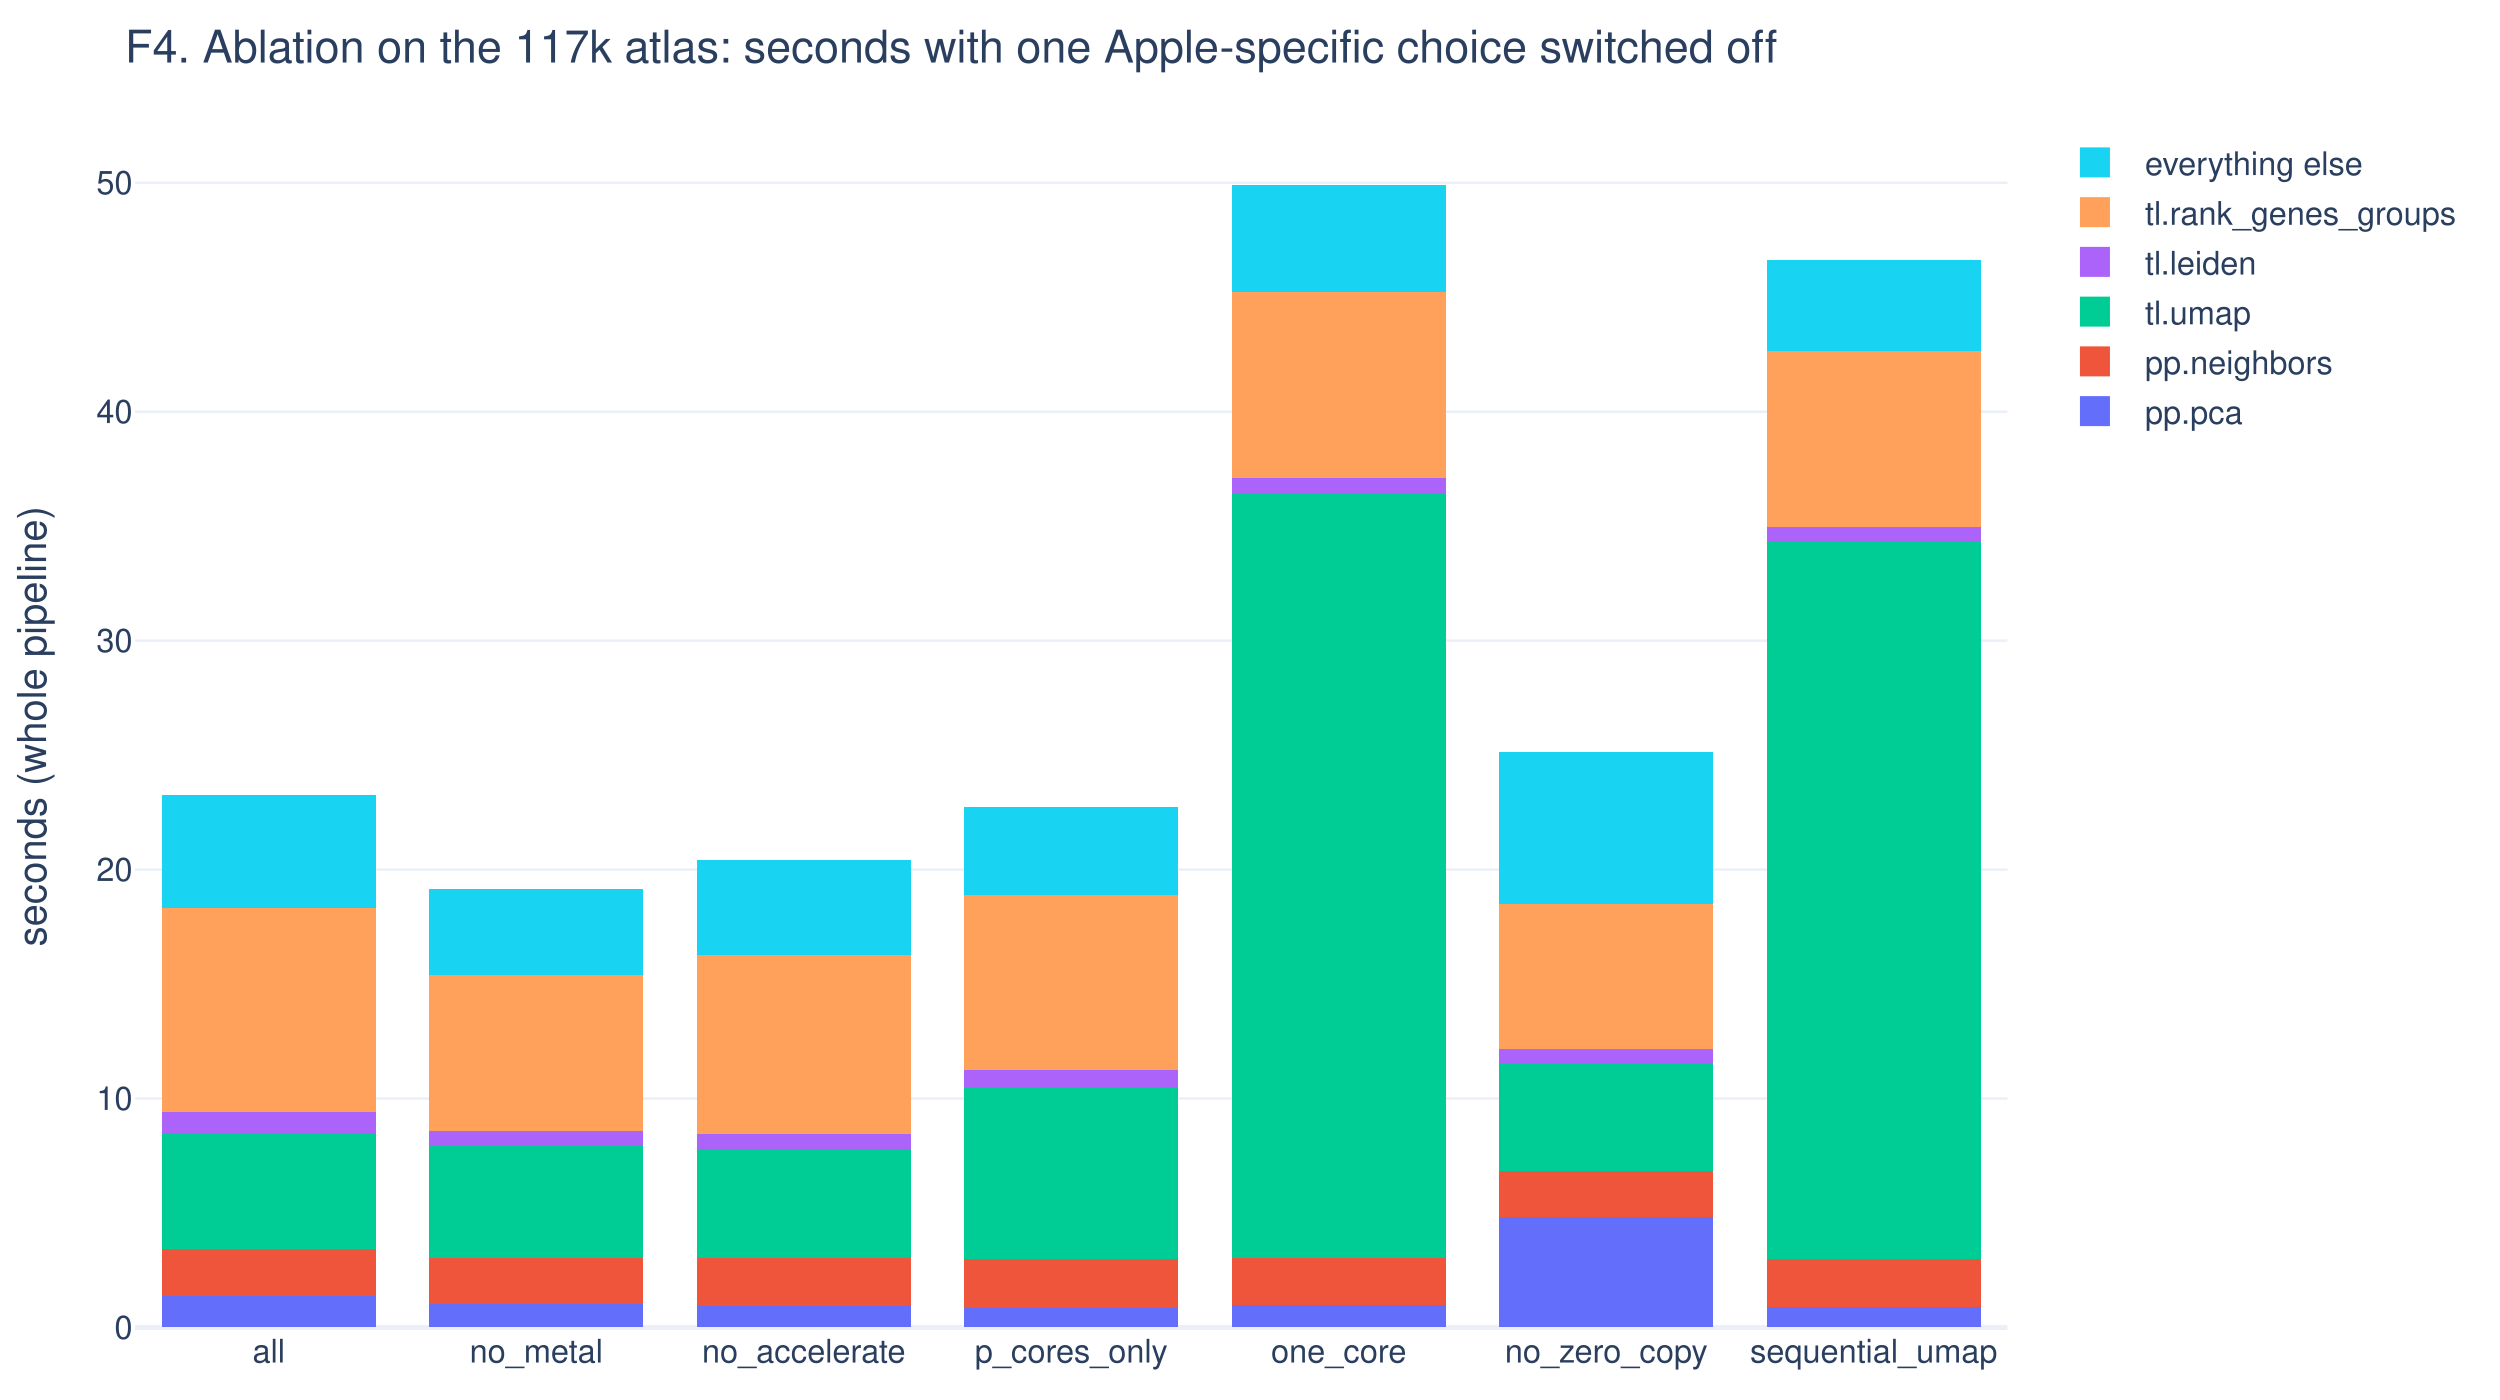
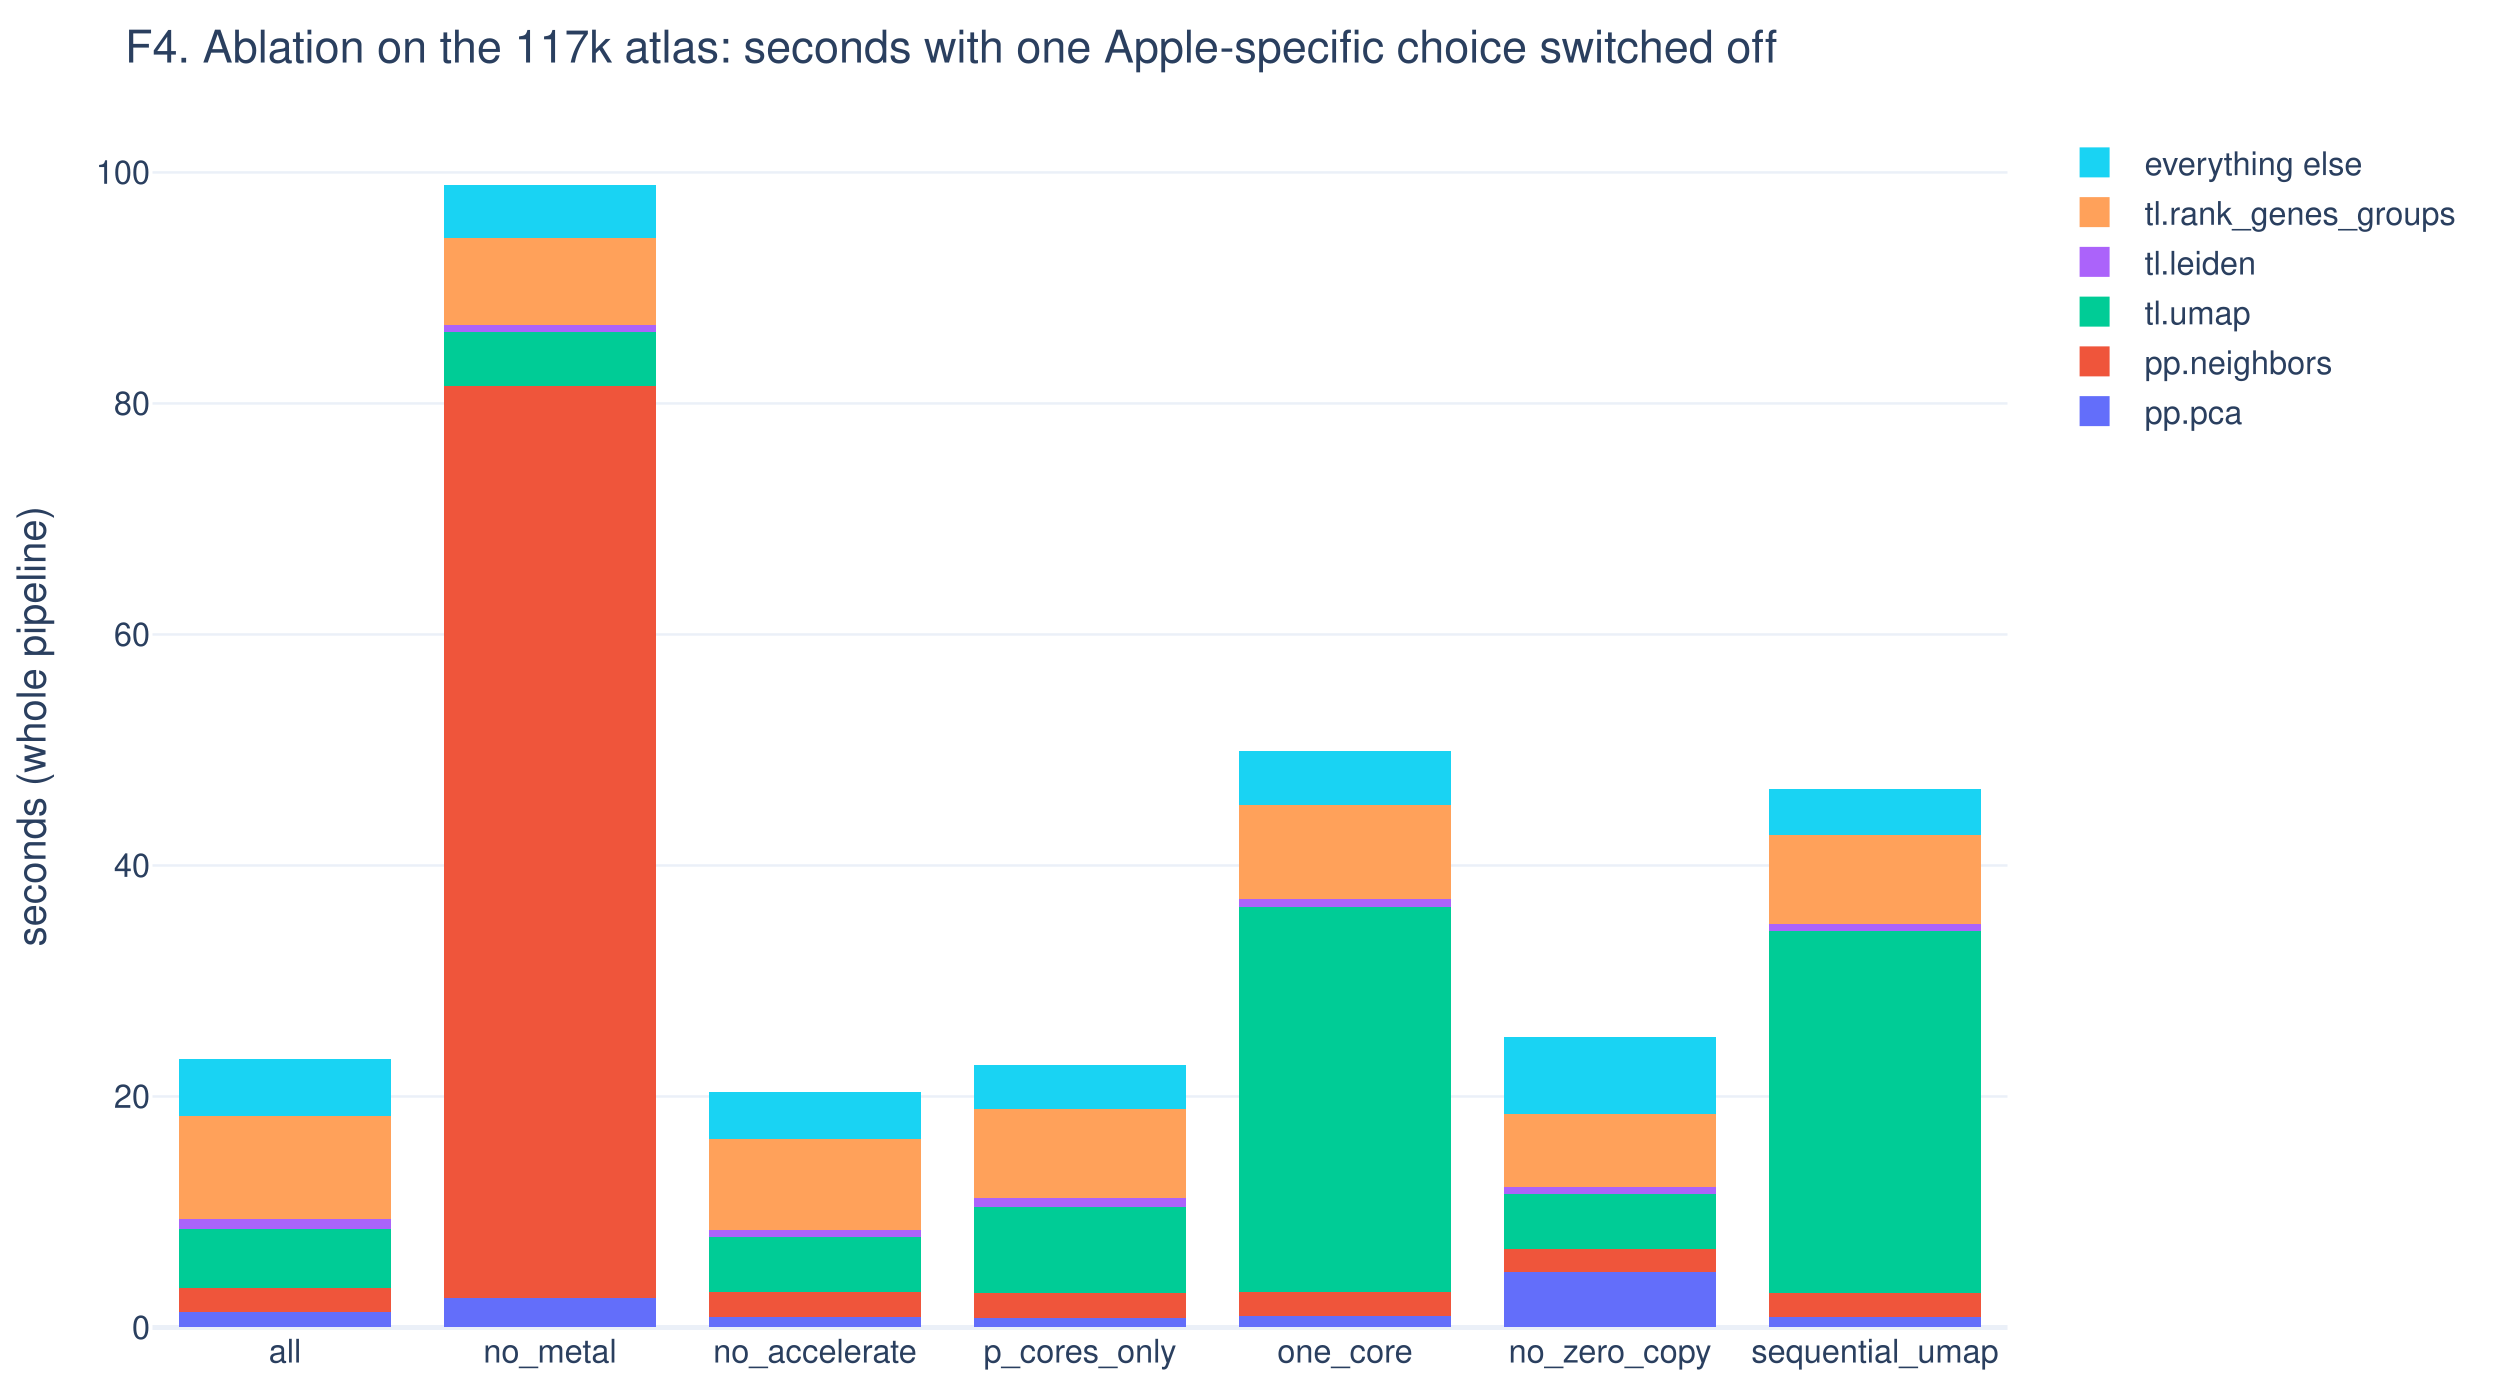
<svg xmlns="http://www.w3.org/2000/svg" class="main-svg" width="1000" height="560" style="" viewBox="0 0 1000 560">
  <rect x="0" y="0" width="1000" height="560" style="fill: rgb(255, 255, 255); fill-opacity: 1;" />
-   <defs id="defs-57a2ea">
+   <defs id="defs-63d2e9">
    <g class="clips">
-       <clipPath id="clip57a2eaxyplot" class="plotclip">
-         <rect width="749" height="481" />
+       <clipPath id="clip63d2e9xyplot" class="plotclip">
+         <rect width="742" height="481" />
      </clipPath>
-       <clipPath class="axesclip" id="clip57a2eax">
-         <rect x="54" y="0" width="749" height="560" />
+       <clipPath class="axesclip" id="clip63d2e9x">
+         <rect x="61" y="0" width="742" height="560" />
      </clipPath>
-       <clipPath class="axesclip" id="clip57a2eay">
+       <clipPath class="axesclip" id="clip63d2e9y">
        <rect x="0" y="50" width="1000" height="481" />
      </clipPath>
-       <clipPath class="axesclip" id="clip57a2eaxy">
-         <rect x="54" y="50" width="749" height="481" />
+       <clipPath class="axesclip" id="clip63d2e9xy">
+         <rect x="61" y="50" width="742" height="481" />
      </clipPath>
    </g>
    <g class="gradients" />
    <g class="patterns" />
  </defs>
  <g class="bglayer" />
  <g class="layer-below">
    <g class="imagelayer" />
    <g class="shapelayer" />
  </g>
  <g class="cartesianlayer">
    <g class="subplot xy">
      <g class="layer-subplot">
        <g class="shapelayer" />
        <g class="imagelayer" />
      </g>
      <g class="minor-gridlayer">
        <g class="x" />
        <g class="y" />
      </g>
      <g class="gridlayer">
        <g class="x" />
        <g class="y">
-           <path class="ygrid crisp" transform="translate(0,439.42)" d="M54,0h749" style="stroke: rgb(235, 240, 248); stroke-opacity: 1; stroke-width: 1px;" />
-           <path class="ygrid crisp" transform="translate(0,347.84)" d="M54,0h749" style="stroke: rgb(235, 240, 248); stroke-opacity: 1; stroke-width: 1px;" />
-           <path class="ygrid crisp" transform="translate(0,256.25)" d="M54,0h749" style="stroke: rgb(235, 240, 248); stroke-opacity: 1; stroke-width: 1px;" />
-           <path class="ygrid crisp" transform="translate(0,164.67)" d="M54,0h749" style="stroke: rgb(235, 240, 248); stroke-opacity: 1; stroke-width: 1px;" />
-           <path class="ygrid crisp" transform="translate(0,73.09)" d="M54,0h749" style="stroke: rgb(235, 240, 248); stroke-opacity: 1; stroke-width: 1px;" />
+           <path class="ygrid crisp" transform="translate(0,438.59)" d="M61,0h742" style="stroke: rgb(235, 240, 248); stroke-opacity: 1; stroke-width: 1px;" />
+           <path class="ygrid crisp" transform="translate(0,346.19)" d="M61,0h742" style="stroke: rgb(235, 240, 248); stroke-opacity: 1; stroke-width: 1px;" />
+           <path class="ygrid crisp" transform="translate(0,253.78)" d="M61,0h742" style="stroke: rgb(235, 240, 248); stroke-opacity: 1; stroke-width: 1px;" />
+           <path class="ygrid crisp" transform="translate(0,161.37)" d="M61,0h742" style="stroke: rgb(235, 240, 248); stroke-opacity: 1; stroke-width: 1px;" />
+           <path class="ygrid crisp" transform="translate(0,68.97)" d="M61,0h742" style="stroke: rgb(235, 240, 248); stroke-opacity: 1; stroke-width: 1px;" />
        </g>
      </g>
      <g class="zerolinelayer">
-         <path class="yzl zl crisp" transform="translate(0,531)" d="M54,0h749" style="stroke: rgb(235, 240, 248); stroke-opacity: 1; stroke-width: 2px;" />
+         <path class="yzl zl crisp" transform="translate(0,531)" d="M61,0h742" style="stroke: rgb(235, 240, 248); stroke-opacity: 1; stroke-width: 2px;" />
      </g>
      <g class="layer-between">
        <g class="shapelayer" />
        <g class="imagelayer" />
      </g>
      <path class="xlines-below" />
      <path class="ylines-below" />
      <g class="overlines-below" />
      <g class="xaxislayer-below" />
      <g class="yaxislayer-below" />
      <g class="overaxes-below" />
      <g class="overplot">
-         <g class="xy" transform="translate(54,50)" clip-path="url(#clip57a2eaxyplot)">
+         <g class="xy" transform="translate(61,50)" clip-path="url(#clip63d2e9xyplot)">
          <g class="barlayer mlayer">
            <g class="trace bars" shape-rendering="crispEdges" style="opacity: 1;">
              <g class="points">
                <g class="point">
-                   <path d="M10.7,481V468.47H96.3V481Z" style="vector-effect: none; opacity: 1; stroke-width: 0px; fill: rgb(99, 110, 250); fill-opacity: 1;" />
-                 </g>
-                 <g class="point">
-                   <path d="M117.7,481V471.79H203.3V481Z" style="vector-effect: none; opacity: 1; stroke-width: 0px; fill: rgb(99, 110, 250); fill-opacity: 1;" />
-                 </g>
-                 <g class="point">
-                   <path d="M224.7,481V472.53H310.3V481Z" style="vector-effect: none; opacity: 1; stroke-width: 0px; fill: rgb(99, 110, 250); fill-opacity: 1;" />
-                 </g>
-                 <g class="point">
-                   <path d="M331.7,481V473.18H417.3V481Z" style="vector-effect: none; opacity: 1; stroke-width: 0px; fill: rgb(99, 110, 250); fill-opacity: 1;" />
-                 </g>
-                 <g class="point">
-                   <path d="M438.7,481V471.98H524.3V481Z" style="vector-effect: none; opacity: 1; stroke-width: 0px; fill: rgb(99, 110, 250); fill-opacity: 1;" />
-                 </g>
-                 <g class="point">
-                   <path d="M545.7,481V436.72H631.3V481Z" style="vector-effect: none; opacity: 1; stroke-width: 0px; fill: rgb(99, 110, 250); fill-opacity: 1;" />
-                 </g>
-                 <g class="point">
-                   <path d="M652.7,481V472.81H738.3V481Z" style="vector-effect: none; opacity: 1; stroke-width: 0px; fill: rgb(99, 110, 250); fill-opacity: 1;" />
-                 </g>
-               </g>
-             </g>
-             <g class="trace bars" shape-rendering="crispEdges" style="opacity: 1;">
-               <g class="points">
-                 <g class="point">
-                   <path d="M10.7,468.47V449.42H96.3V468.47Z" style="vector-effect: none; opacity: 1; stroke-width: 0px; fill: rgb(239, 85, 59); fill-opacity: 1;" />
-                 </g>
-                 <g class="point">
-                   <path d="M117.7,471.79V453.06H203.3V471.79Z" style="vector-effect: none; opacity: 1; stroke-width: 0px; fill: rgb(239, 85, 59); fill-opacity: 1;" />
-                 </g>
-                 <g class="point">
-                   <path d="M224.7,472.53V453.05H310.3V472.53Z" style="vector-effect: none; opacity: 1; stroke-width: 0px; fill: rgb(239, 85, 59); fill-opacity: 1;" />
-                 </g>
-                 <g class="point">
-                   <path d="M331.7,473.18V453.78H417.3V473.18Z" style="vector-effect: none; opacity: 1; stroke-width: 0px; fill: rgb(239, 85, 59); fill-opacity: 1;" />
-                 </g>
-                 <g class="point">
-                   <path d="M438.7,471.98V453.01H524.3V471.98Z" style="vector-effect: none; opacity: 1; stroke-width: 0px; fill: rgb(239, 85, 59); fill-opacity: 1;" />
-                 </g>
-                 <g class="point">
-                   <path d="M545.7,436.72V418.52H631.3V436.72Z" style="vector-effect: none; opacity: 1; stroke-width: 0px; fill: rgb(239, 85, 59); fill-opacity: 1;" />
-                 </g>
-                 <g class="point">
-                   <path d="M652.7,472.81V453.73H738.3V472.81Z" style="vector-effect: none; opacity: 1; stroke-width: 0px; fill: rgb(239, 85, 59); fill-opacity: 1;" />
-                 </g>
-               </g>
-             </g>
-             <g class="trace bars" shape-rendering="crispEdges" style="opacity: 1;">
-               <g class="points">
-                 <g class="point">
-                   <path d="M10.7,449.42V403.26H96.3V449.42Z" style="vector-effect: none; opacity: 1; stroke-width: 0px; fill: rgb(0, 204, 150); fill-opacity: 1;" />
-                 </g>
-                 <g class="point">
-                   <path d="M117.7,453.06V408.46H203.3V453.06Z" style="vector-effect: none; opacity: 1; stroke-width: 0px; fill: rgb(0, 204, 150); fill-opacity: 1;" />
-                 </g>
-                 <g class="point">
-                   <path d="M224.7,453.05V409.45H310.3V453.05Z" style="vector-effect: none; opacity: 1; stroke-width: 0px; fill: rgb(0, 204, 150); fill-opacity: 1;" />
-                 </g>
-                 <g class="point">
-                   <path d="M331.7,453.78V385.16H417.3V453.78Z" style="vector-effect: none; opacity: 1; stroke-width: 0px; fill: rgb(0, 204, 150); fill-opacity: 1;" />
-                 </g>
-                 <g class="point">
-                   <path d="M438.7,453.01V147.33H524.3V453.01Z" style="vector-effect: none; opacity: 1; stroke-width: 0px; fill: rgb(0, 204, 150); fill-opacity: 1;" />
-                 </g>
-                 <g class="point">
-                   <path d="M545.7,418.52V375.22H631.3V418.52Z" style="vector-effect: none; opacity: 1; stroke-width: 0px; fill: rgb(0, 204, 150); fill-opacity: 1;" />
-                 </g>
-                 <g class="point">
-                   <path d="M652.7,453.73V166.83H738.3V453.73Z" style="vector-effect: none; opacity: 1; stroke-width: 0px; fill: rgb(0, 204, 150); fill-opacity: 1;" />
-                 </g>
-               </g>
-             </g>
-             <g class="trace bars" shape-rendering="crispEdges" style="opacity: 1;">
-               <g class="points">
-                 <g class="point">
-                   <path d="M10.7,403.26V394.67H96.3V403.26Z" style="vector-effect: none; opacity: 1; stroke-width: 0px; fill: rgb(171, 99, 250); fill-opacity: 1;" />
-                 </g>
-                 <g class="point">
-                   <path d="M117.7,408.46V402.4H203.3V408.46Z" style="vector-effect: none; opacity: 1; stroke-width: 0px; fill: rgb(171, 99, 250); fill-opacity: 1;" />
-                 </g>
-                 <g class="point">
-                   <path d="M224.7,409.45V403.68H310.3V409.45Z" style="vector-effect: none; opacity: 1; stroke-width: 0px; fill: rgb(171, 99, 250); fill-opacity: 1;" />
-                 </g>
-                 <g class="point">
-                   <path d="M331.7,385.16V378.14H417.3V385.16Z" style="vector-effect: none; opacity: 1; stroke-width: 0px; fill: rgb(171, 99, 250); fill-opacity: 1;" />
-                 </g>
-                 <g class="point">
-                   <path d="M438.7,147.33V141.02H524.3V147.33Z" style="vector-effect: none; opacity: 1; stroke-width: 0px; fill: rgb(171, 99, 250); fill-opacity: 1;" />
-                 </g>
-                 <g class="point">
-                   <path d="M545.7,375.22V369.43H631.3V375.22Z" style="vector-effect: none; opacity: 1; stroke-width: 0px; fill: rgb(171, 99, 250); fill-opacity: 1;" />
-                 </g>
-                 <g class="point">
-                   <path d="M652.7,166.83V160.85H738.3V166.83Z" style="vector-effect: none; opacity: 1; stroke-width: 0px; fill: rgb(171, 99, 250); fill-opacity: 1;" />
-                 </g>
-               </g>
-             </g>
-             <g class="trace bars" shape-rendering="crispEdges" style="opacity: 1;">
-               <g class="points">
-                 <g class="point">
-                   <path d="M10.7,394.67V313.35H96.3V394.67Z" style="vector-effect: none; opacity: 1; stroke-width: 0px; fill: rgb(255, 161, 90); fill-opacity: 1;" />
-                 </g>
-                 <g class="point">
-                   <path d="M117.7,402.4V339.89H203.3V402.4Z" style="vector-effect: none; opacity: 1; stroke-width: 0px; fill: rgb(255, 161, 90); fill-opacity: 1;" />
-                 </g>
-                 <g class="point">
-                   <path d="M224.7,403.68V331.84H310.3V403.68Z" style="vector-effect: none; opacity: 1; stroke-width: 0px; fill: rgb(255, 161, 90); fill-opacity: 1;" />
-                 </g>
-                 <g class="point">
-                   <path d="M331.7,378.14V307.95H417.3V378.14Z" style="vector-effect: none; opacity: 1; stroke-width: 0px; fill: rgb(255, 161, 90); fill-opacity: 1;" />
-                 </g>
-                 <g class="point">
-                   <path d="M438.7,141.02V66.81H524.3V141.02Z" style="vector-effect: none; opacity: 1; stroke-width: 0px; fill: rgb(255, 161, 90); fill-opacity: 1;" />
-                 </g>
-                 <g class="point">
-                   <path d="M545.7,369.43V311.56H631.3V369.43Z" style="vector-effect: none; opacity: 1; stroke-width: 0px; fill: rgb(255, 161, 90); fill-opacity: 1;" />
-                 </g>
-                 <g class="point">
-                   <path d="M652.7,160.85V90.24H738.3V160.85Z" style="vector-effect: none; opacity: 1; stroke-width: 0px; fill: rgb(255, 161, 90); fill-opacity: 1;" />
-                 </g>
-               </g>
-             </g>
-             <g class="trace bars" shape-rendering="crispEdges" style="opacity: 1;">
-               <g class="points">
-                 <g class="point">
-                   <path d="M10.7,313.35V267.89H96.3V313.35Z" style="vector-effect: none; opacity: 1; stroke-width: 0px; fill: rgb(25, 211, 243); fill-opacity: 1;" />
-                 </g>
-                 <g class="point">
-                   <path d="M117.7,339.89V305.65H203.3V339.89Z" style="vector-effect: none; opacity: 1; stroke-width: 0px; fill: rgb(25, 211, 243); fill-opacity: 1;" />
-                 </g>
-                 <g class="point">
-                   <path d="M224.7,331.84V294.03H310.3V331.84Z" style="vector-effect: none; opacity: 1; stroke-width: 0px; fill: rgb(25, 211, 243); fill-opacity: 1;" />
-                 </g>
-                 <g class="point">
-                   <path d="M331.7,307.95V272.61H417.3V307.95Z" style="vector-effect: none; opacity: 1; stroke-width: 0px; fill: rgb(25, 211, 243); fill-opacity: 1;" />
-                 </g>
-                 <g class="point">
-                   <path d="M438.7,66.81V24.05H524.3V66.81Z" style="vector-effect: none; opacity: 1; stroke-width: 0px; fill: rgb(25, 211, 243); fill-opacity: 1;" />
-                 </g>
-                 <g class="point">
-                   <path d="M545.7,311.56V250.83H631.3V311.56Z" style="vector-effect: none; opacity: 1; stroke-width: 0px; fill: rgb(25, 211, 243); fill-opacity: 1;" />
-                 </g>
-                 <g class="point">
-                   <path d="M652.7,90.24V53.86H738.3V90.24Z" style="vector-effect: none; opacity: 1; stroke-width: 0px; fill: rgb(25, 211, 243); fill-opacity: 1;" />
+                   <path d="M10.6,481V474.68H95.4V481Z" style="vector-effect: none; opacity: 1; stroke-width: 0px; fill: rgb(99, 110, 250); fill-opacity: 1;" />
+                 </g>
+                 <g class="point">
+                   <path d="M116.6,481V469.28H201.4V481Z" style="vector-effect: none; opacity: 1; stroke-width: 0px; fill: rgb(99, 110, 250); fill-opacity: 1;" />
+                 </g>
+                 <g class="point">
+                   <path d="M222.6,481V476.73H307.4V481Z" style="vector-effect: none; opacity: 1; stroke-width: 0px; fill: rgb(99, 110, 250); fill-opacity: 1;" />
+                 </g>
+                 <g class="point">
+                   <path d="M328.6,481V477.05H413.4V481Z" style="vector-effect: none; opacity: 1; stroke-width: 0px; fill: rgb(99, 110, 250); fill-opacity: 1;" />
+                 </g>
+                 <g class="point">
+                   <path d="M434.6,481V476.45H519.4V481Z" style="vector-effect: none; opacity: 1; stroke-width: 0px; fill: rgb(99, 110, 250); fill-opacity: 1;" />
+                 </g>
+                 <g class="point">
+                   <path d="M540.6,481V458.66H625.4V481Z" style="vector-effect: none; opacity: 1; stroke-width: 0px; fill: rgb(99, 110, 250); fill-opacity: 1;" />
+                 </g>
+                 <g class="point">
+                   <path d="M646.6,481V476.87H731.4V481Z" style="vector-effect: none; opacity: 1; stroke-width: 0px; fill: rgb(99, 110, 250); fill-opacity: 1;" />
+                 </g>
+               </g>
+             </g>
+             <g class="trace bars" shape-rendering="crispEdges" style="opacity: 1;">
+               <g class="points">
+                 <g class="point">
+                   <path d="M10.6,474.68V465.07H95.4V474.68Z" style="vector-effect: none; opacity: 1; stroke-width: 0px; fill: rgb(239, 85, 59); fill-opacity: 1;" />
+                 </g>
+                 <g class="point">
+                   <path d="M116.6,469.28V104.36H201.4V469.28Z" style="vector-effect: none; opacity: 1; stroke-width: 0px; fill: rgb(239, 85, 59); fill-opacity: 1;" />
+                 </g>
+                 <g class="point">
+                   <path d="M222.6,476.73V466.9H307.4V476.73Z" style="vector-effect: none; opacity: 1; stroke-width: 0px; fill: rgb(239, 85, 59); fill-opacity: 1;" />
+                 </g>
+                 <g class="point">
+                   <path d="M328.6,477.05V467.27H413.4V477.05Z" style="vector-effect: none; opacity: 1; stroke-width: 0px; fill: rgb(239, 85, 59); fill-opacity: 1;" />
+                 </g>
+                 <g class="point">
+                   <path d="M434.6,476.45V466.88H519.4V476.45Z" style="vector-effect: none; opacity: 1; stroke-width: 0px; fill: rgb(239, 85, 59); fill-opacity: 1;" />
+                 </g>
+                 <g class="point">
+                   <path d="M540.6,458.66V449.48H625.4V458.66Z" style="vector-effect: none; opacity: 1; stroke-width: 0px; fill: rgb(239, 85, 59); fill-opacity: 1;" />
+                 </g>
+                 <g class="point">
+                   <path d="M646.6,476.87V467.24H731.4V476.87Z" style="vector-effect: none; opacity: 1; stroke-width: 0px; fill: rgb(239, 85, 59); fill-opacity: 1;" />
+                 </g>
+               </g>
+             </g>
+             <g class="trace bars" shape-rendering="crispEdges" style="opacity: 1;">
+               <g class="points">
+                 <g class="point">
+                   <path d="M10.6,465.07V441.78H95.4V465.07Z" style="vector-effect: none; opacity: 1; stroke-width: 0px; fill: rgb(0, 204, 150); fill-opacity: 1;" />
+                 </g>
+                 <g class="point">
+                   <path d="M116.6,104.36V82.84H201.4V104.36Z" style="vector-effect: none; opacity: 1; stroke-width: 0px; fill: rgb(0, 204, 150); fill-opacity: 1;" />
+                 </g>
+                 <g class="point">
+                   <path d="M222.6,466.9V444.9H307.4V466.9Z" style="vector-effect: none; opacity: 1; stroke-width: 0px; fill: rgb(0, 204, 150); fill-opacity: 1;" />
+                 </g>
+                 <g class="point">
+                   <path d="M328.6,467.27V432.65H413.4V467.27Z" style="vector-effect: none; opacity: 1; stroke-width: 0px; fill: rgb(0, 204, 150); fill-opacity: 1;" />
+                 </g>
+                 <g class="point">
+                   <path d="M434.6,466.88V312.66H519.4V466.88Z" style="vector-effect: none; opacity: 1; stroke-width: 0px; fill: rgb(0, 204, 150); fill-opacity: 1;" />
+                 </g>
+                 <g class="point">
+                   <path d="M540.6,449.48V427.64H625.4V449.48Z" style="vector-effect: none; opacity: 1; stroke-width: 0px; fill: rgb(0, 204, 150); fill-opacity: 1;" />
+                 </g>
+                 <g class="point">
+                   <path d="M646.6,467.24V322.5H731.4V467.24Z" style="vector-effect: none; opacity: 1; stroke-width: 0px; fill: rgb(0, 204, 150); fill-opacity: 1;" />
+                 </g>
+               </g>
+             </g>
+             <g class="trace bars" shape-rendering="crispEdges" style="opacity: 1;">
+               <g class="points">
+                 <g class="point">
+                   <path d="M10.6,441.78V437.45H95.4V441.78Z" style="vector-effect: none; opacity: 1; stroke-width: 0px; fill: rgb(171, 99, 250); fill-opacity: 1;" />
+                 </g>
+                 <g class="point">
+                   <path d="M116.6,82.84V79.9H201.4V82.84Z" style="vector-effect: none; opacity: 1; stroke-width: 0px; fill: rgb(171, 99, 250); fill-opacity: 1;" />
+                 </g>
+                 <g class="point">
+                   <path d="M222.6,444.9V441.99H307.4V444.9Z" style="vector-effect: none; opacity: 1; stroke-width: 0px; fill: rgb(171, 99, 250); fill-opacity: 1;" />
+                 </g>
+                 <g class="point">
+                   <path d="M328.6,432.65V429.11H413.4V432.65Z" style="vector-effect: none; opacity: 1; stroke-width: 0px; fill: rgb(171, 99, 250); fill-opacity: 1;" />
+                 </g>
+                 <g class="point">
+                   <path d="M434.6,312.66V309.48H519.4V312.66Z" style="vector-effect: none; opacity: 1; stroke-width: 0px; fill: rgb(171, 99, 250); fill-opacity: 1;" />
+                 </g>
+                 <g class="point">
+                   <path d="M540.6,427.64V424.71H625.4V427.64Z" style="vector-effect: none; opacity: 1; stroke-width: 0px; fill: rgb(171, 99, 250); fill-opacity: 1;" />
+                 </g>
+                 <g class="point">
+                   <path d="M646.6,322.5V319.48H731.4V322.5Z" style="vector-effect: none; opacity: 1; stroke-width: 0px; fill: rgb(171, 99, 250); fill-opacity: 1;" />
+                 </g>
+               </g>
+             </g>
+             <g class="trace bars" shape-rendering="crispEdges" style="opacity: 1;">
+               <g class="points">
+                 <g class="point">
+                   <path d="M10.6,437.45V396.42H95.4V437.45Z" style="vector-effect: none; opacity: 1; stroke-width: 0px; fill: rgb(255, 161, 90); fill-opacity: 1;" />
+                 </g>
+                 <g class="point">
+                   <path d="M116.6,79.9V45.16H201.4V79.9Z" style="vector-effect: none; opacity: 1; stroke-width: 0px; fill: rgb(255, 161, 90); fill-opacity: 1;" />
+                 </g>
+                 <g class="point">
+                   <path d="M222.6,441.99V405.75H307.4V441.99Z" style="vector-effect: none; opacity: 1; stroke-width: 0px; fill: rgb(255, 161, 90); fill-opacity: 1;" />
+                 </g>
+                 <g class="point">
+                   <path d="M328.6,429.11V393.7H413.4V429.11Z" style="vector-effect: none; opacity: 1; stroke-width: 0px; fill: rgb(255, 161, 90); fill-opacity: 1;" />
+                 </g>
+                 <g class="point">
+                   <path d="M434.6,309.48V272.04H519.4V309.48Z" style="vector-effect: none; opacity: 1; stroke-width: 0px; fill: rgb(255, 161, 90); fill-opacity: 1;" />
+                 </g>
+                 <g class="point">
+                   <path d="M540.6,424.71V395.52H625.4V424.71Z" style="vector-effect: none; opacity: 1; stroke-width: 0px; fill: rgb(255, 161, 90); fill-opacity: 1;" />
+                 </g>
+                 <g class="point">
+                   <path d="M646.6,319.48V283.86H731.4V319.48Z" style="vector-effect: none; opacity: 1; stroke-width: 0px; fill: rgb(255, 161, 90); fill-opacity: 1;" />
+                 </g>
+               </g>
+             </g>
+             <g class="trace bars" shape-rendering="crispEdges" style="opacity: 1;">
+               <g class="points">
+                 <g class="point">
+                   <path d="M10.6,396.42V373.48H95.4V396.42Z" style="vector-effect: none; opacity: 1; stroke-width: 0px; fill: rgb(25, 211, 243); fill-opacity: 1;" />
+                 </g>
+                 <g class="point">
+                   <path d="M116.6,45.16V24.05H201.4V45.16Z" style="vector-effect: none; opacity: 1; stroke-width: 0px; fill: rgb(25, 211, 243); fill-opacity: 1;" />
+                 </g>
+                 <g class="point">
+                   <path d="M222.6,405.75V386.67H307.4V405.75Z" style="vector-effect: none; opacity: 1; stroke-width: 0px; fill: rgb(25, 211, 243); fill-opacity: 1;" />
+                 </g>
+                 <g class="point">
+                   <path d="M328.6,393.7V375.87H413.4V393.7Z" style="vector-effect: none; opacity: 1; stroke-width: 0px; fill: rgb(25, 211, 243); fill-opacity: 1;" />
+                 </g>
+                 <g class="point">
+                   <path d="M434.6,272.04V250.47H519.4V272.04Z" style="vector-effect: none; opacity: 1; stroke-width: 0px; fill: rgb(25, 211, 243); fill-opacity: 1;" />
+                 </g>
+                 <g class="point">
+                   <path d="M540.6,395.52V364.88H625.4V395.52Z" style="vector-effect: none; opacity: 1; stroke-width: 0px; fill: rgb(25, 211, 243); fill-opacity: 1;" />
+                 </g>
+                 <g class="point">
+                   <path d="M646.6,283.86V265.51H731.4V283.86Z" style="vector-effect: none; opacity: 1; stroke-width: 0px; fill: rgb(25, 211, 243); fill-opacity: 1;" />
                </g>
              </g>
            </g>
          </g>
        </g>
      </g>
      <g class="zerolinelayer-above" />
      <path class="xlines-above crisp" d="M0,0" style="fill: none;" />
      <path class="ylines-above crisp" d="M0,0" style="fill: none;" />
      <g class="overlines-above" />
      <g class="xaxislayer-above">
        <g class="xtick">
-           <text text-anchor="middle" x="0" y="545" transform="translate(107.5,0)" style="font-family: 'Helvetica Neue', Helvetica, Arial, sans-serif; font-size: 13px; fill: rgb(42, 63, 95); fill-opacity: 1; white-space: pre;">all</text>
-         </g>
-         <g class="xtick">
-           <text text-anchor="middle" x="0" y="545" transform="translate(214.5,0)" style="font-family: 'Helvetica Neue', Helvetica, Arial, sans-serif; font-size: 13px; fill: rgb(42, 63, 95); fill-opacity: 1; white-space: pre;">no_metal</text>
-         </g>
-         <g class="xtick">
-           <text text-anchor="middle" x="0" y="545" transform="translate(321.5,0)" style="font-family: 'Helvetica Neue', Helvetica, Arial, sans-serif; font-size: 13px; fill: rgb(42, 63, 95); fill-opacity: 1; white-space: pre;">no_accelerate</text>
-         </g>
-         <g class="xtick">
-           <text text-anchor="middle" x="0" y="545" transform="translate(428.5,0)" style="font-family: 'Helvetica Neue', Helvetica, Arial, sans-serif; font-size: 13px; fill: rgb(42, 63, 95); fill-opacity: 1; white-space: pre;">p_cores_only</text>
-         </g>
-         <g class="xtick">
-           <text text-anchor="middle" x="0" y="545" transform="translate(535.5,0)" style="font-family: 'Helvetica Neue', Helvetica, Arial, sans-serif; font-size: 13px; fill: rgb(42, 63, 95); fill-opacity: 1; white-space: pre;">one_core</text>
-         </g>
-         <g class="xtick">
-           <text text-anchor="middle" x="0" y="545" transform="translate(642.5,0)" style="font-family: 'Helvetica Neue', Helvetica, Arial, sans-serif; font-size: 13px; fill: rgb(42, 63, 95); fill-opacity: 1; white-space: pre;">no_zero_copy</text>
-         </g>
-         <g class="xtick">
-           <text text-anchor="middle" x="0" y="545" transform="translate(749.5,0)" style="font-family: 'Helvetica Neue', Helvetica, Arial, sans-serif; font-size: 13px; fill: rgb(42, 63, 95); fill-opacity: 1; white-space: pre;">sequential_umap</text>
+           <text text-anchor="middle" x="0" y="545" transform="translate(114,0)" style="font-family: 'Helvetica Neue', Helvetica, Arial, sans-serif; font-size: 13px; fill: rgb(42, 63, 95); fill-opacity: 1; white-space: pre;">all</text>
+         </g>
+         <g class="xtick">
+           <text text-anchor="middle" x="0" y="545" transform="translate(220,0)" style="font-family: 'Helvetica Neue', Helvetica, Arial, sans-serif; font-size: 13px; fill: rgb(42, 63, 95); fill-opacity: 1; white-space: pre;">no_metal</text>
+         </g>
+         <g class="xtick">
+           <text text-anchor="middle" x="0" y="545" transform="translate(326,0)" style="font-family: 'Helvetica Neue', Helvetica, Arial, sans-serif; font-size: 13px; fill: rgb(42, 63, 95); fill-opacity: 1; white-space: pre;">no_accelerate</text>
+         </g>
+         <g class="xtick">
+           <text text-anchor="middle" x="0" y="545" transform="translate(432,0)" style="font-family: 'Helvetica Neue', Helvetica, Arial, sans-serif; font-size: 13px; fill: rgb(42, 63, 95); fill-opacity: 1; white-space: pre;">p_cores_only</text>
+         </g>
+         <g class="xtick">
+           <text text-anchor="middle" x="0" y="545" transform="translate(538,0)" style="font-family: 'Helvetica Neue', Helvetica, Arial, sans-serif; font-size: 13px; fill: rgb(42, 63, 95); fill-opacity: 1; white-space: pre;">one_core</text>
+         </g>
+         <g class="xtick">
+           <text text-anchor="middle" x="0" y="545" transform="translate(644,0)" style="font-family: 'Helvetica Neue', Helvetica, Arial, sans-serif; font-size: 13px; fill: rgb(42, 63, 95); fill-opacity: 1; white-space: pre;">no_zero_copy</text>
+         </g>
+         <g class="xtick">
+           <text text-anchor="middle" x="0" y="545" transform="translate(750,0)" style="font-family: 'Helvetica Neue', Helvetica, Arial, sans-serif; font-size: 13px; fill: rgb(42, 63, 95); fill-opacity: 1; white-space: pre;">sequential_umap</text>
        </g>
      </g>
      <g class="yaxislayer-above">
        <g class="ytick">
-           <text text-anchor="end" x="53" y="4.55" transform="translate(0,531)" style="font-family: 'Helvetica Neue', Helvetica, Arial, sans-serif; font-size: 13px; fill: rgb(42, 63, 95); fill-opacity: 1; white-space: pre;">0</text>
-         </g>
-         <g class="ytick">
-           <text text-anchor="end" x="53" y="4.55" style="font-family: 'Helvetica Neue', Helvetica, Arial, sans-serif; font-size: 13px; fill: rgb(42, 63, 95); fill-opacity: 1; white-space: pre;" transform="translate(0,439.42)">10</text>
-         </g>
-         <g class="ytick">
-           <text text-anchor="end" x="53" y="4.55" style="font-family: 'Helvetica Neue', Helvetica, Arial, sans-serif; font-size: 13px; fill: rgb(42, 63, 95); fill-opacity: 1; white-space: pre;" transform="translate(0,347.84)">20</text>
-         </g>
-         <g class="ytick">
-           <text text-anchor="end" x="53" y="4.55" style="font-family: 'Helvetica Neue', Helvetica, Arial, sans-serif; font-size: 13px; fill: rgb(42, 63, 95); fill-opacity: 1; white-space: pre;" transform="translate(0,256.25)">30</text>
-         </g>
-         <g class="ytick">
-           <text text-anchor="end" x="53" y="4.55" style="font-family: 'Helvetica Neue', Helvetica, Arial, sans-serif; font-size: 13px; fill: rgb(42, 63, 95); fill-opacity: 1; white-space: pre;" transform="translate(0,164.67)">40</text>
-         </g>
-         <g class="ytick">
-           <text text-anchor="end" x="53" y="4.55" style="font-family: 'Helvetica Neue', Helvetica, Arial, sans-serif; font-size: 13px; fill: rgb(42, 63, 95); fill-opacity: 1; white-space: pre;" transform="translate(0,73.09)">50</text>
+           <text text-anchor="end" x="60" y="4.55" transform="translate(0,531)" style="font-family: 'Helvetica Neue', Helvetica, Arial, sans-serif; font-size: 13px; fill: rgb(42, 63, 95); fill-opacity: 1; white-space: pre;">0</text>
+         </g>
+         <g class="ytick">
+           <text text-anchor="end" x="60" y="4.55" style="font-family: 'Helvetica Neue', Helvetica, Arial, sans-serif; font-size: 13px; fill: rgb(42, 63, 95); fill-opacity: 1; white-space: pre;" transform="translate(0,438.59)">20</text>
+         </g>
+         <g class="ytick">
+           <text text-anchor="end" x="60" y="4.55" style="font-family: 'Helvetica Neue', Helvetica, Arial, sans-serif; font-size: 13px; fill: rgb(42, 63, 95); fill-opacity: 1; white-space: pre;" transform="translate(0,346.19)">40</text>
+         </g>
+         <g class="ytick">
+           <text text-anchor="end" x="60" y="4.55" style="font-family: 'Helvetica Neue', Helvetica, Arial, sans-serif; font-size: 13px; fill: rgb(42, 63, 95); fill-opacity: 1; white-space: pre;" transform="translate(0,253.78)">60</text>
+         </g>
+         <g class="ytick">
+           <text text-anchor="end" x="60" y="4.55" style="font-family: 'Helvetica Neue', Helvetica, Arial, sans-serif; font-size: 13px; fill: rgb(42, 63, 95); fill-opacity: 1; white-space: pre;" transform="translate(0,161.37)">80</text>
+         </g>
+         <g class="ytick">
+           <text text-anchor="end" x="60" y="4.55" style="font-family: 'Helvetica Neue', Helvetica, Arial, sans-serif; font-size: 13px; fill: rgb(42, 63, 95); fill-opacity: 1; white-space: pre;" transform="translate(0,68.97)">100</text>
        </g>
      </g>
      <g class="overaxes-above" />
    </g>
  </g>
  <g class="polarlayer" />
  <g class="smithlayer" />
  <g class="ternarylayer" />
  <g class="geolayer" />
  <g class="funnelarealayer" />
  <g class="pielayer" />
  <g class="iciclelayer" />
  <g class="treemaplayer" />
  <g class="sunburstlayer" />
  <g class="glimages" />
-   <defs id="topdefs-57a2ea">
+   <defs id="topdefs-63d2e9">
    <g class="clips" />
-     <clipPath id="legend57a2ea">
+     <clipPath id="legend63d2e9">
      <rect width="170" height="130" x="0" y="0" />
    </clipPath>
  </defs>
  <g class="layer-above">
    <g class="imagelayer" />
    <g class="shapelayer" />
  </g>
  <g class="infolayer">
-     <g class="legend" pointer-events="all" transform="translate(817.98,50)">
+     <g class="legend" pointer-events="all" transform="translate(817.84,50)">
      <rect class="bg" shape-rendering="crispEdges" style="stroke: rgb(68, 68, 68); stroke-opacity: 1; fill: rgb(255, 255, 255); fill-opacity: 1; stroke-width: 0px;" width="170" height="130" x="0" y="0" />
-       <g class="scrollbox" transform="" clip-path="url(#legend57a2ea)">
+       <g class="scrollbox" transform="" clip-path="url(#legend63d2e9)">
        <g class="groups">
          <g class="traces" transform="translate(0,14.95)" style="opacity: 1;">
            <text class="legendtext" text-anchor="start" x="40" y="5.07" style="font-family: 'Helvetica Neue', Helvetica, Arial, sans-serif; font-size: 13px; fill: rgb(42, 63, 95); fill-opacity: 1; white-space: pre;">everything else</text>
            <g class="layers" style="opacity: 1;">
              <g class="legendfill" />
              <g class="legendlines" />
              <g class="legendsymbols">
                <g class="legendpoints">
                  <path class="legendundefined" d="M6,6H-6V-6H6Z" transform="translate(20,0)" style="stroke-width: 0px; fill: rgb(25, 211, 243); fill-opacity: 1;" />
                </g>
              </g>
            </g>
            <rect class="legendtoggle" x="0" y="-9.95" width="164.5" height="19.9" style="fill: rgb(0, 0, 0); fill-opacity: 0;" />
          </g>
          <g class="traces" transform="translate(0,34.85)" style="opacity: 1;">
            <text class="legendtext" text-anchor="start" x="40" y="5.07" style="font-family: 'Helvetica Neue', Helvetica, Arial, sans-serif; font-size: 13px; fill: rgb(42, 63, 95); fill-opacity: 1; white-space: pre;">tl.rank_genes_groups</text>
            <g class="layers" style="opacity: 1;">
              <g class="legendfill" />
              <g class="legendlines" />
              <g class="legendsymbols">
                <g class="legendpoints">
                  <path class="legendundefined" d="M6,6H-6V-6H6Z" transform="translate(20,0)" style="stroke-width: 0px; fill: rgb(255, 161, 90); fill-opacity: 1;" />
                </g>
              </g>
            </g>
            <rect class="legendtoggle" x="0" y="-9.95" width="164.5" height="19.9" style="fill: rgb(0, 0, 0); fill-opacity: 0;" />
          </g>
          <g class="traces" transform="translate(0,54.75)" style="opacity: 1;">
            <text class="legendtext" text-anchor="start" x="40" y="5.07" style="font-family: 'Helvetica Neue', Helvetica, Arial, sans-serif; font-size: 13px; fill: rgb(42, 63, 95); fill-opacity: 1; white-space: pre;">tl.leiden</text>
            <g class="layers" style="opacity: 1;">
              <g class="legendfill" />
              <g class="legendlines" />
              <g class="legendsymbols">
                <g class="legendpoints">
                  <path class="legendundefined" d="M6,6H-6V-6H6Z" transform="translate(20,0)" style="stroke-width: 0px; fill: rgb(171, 99, 250); fill-opacity: 1;" />
                </g>
              </g>
            </g>
            <rect class="legendtoggle" x="0" y="-9.95" width="164.5" height="19.9" style="fill: rgb(0, 0, 0); fill-opacity: 0;" />
          </g>
          <g class="traces" transform="translate(0,74.65)" style="opacity: 1;">
            <text class="legendtext" text-anchor="start" x="40" y="5.07" style="font-family: 'Helvetica Neue', Helvetica, Arial, sans-serif; font-size: 13px; fill: rgb(42, 63, 95); fill-opacity: 1; white-space: pre;">tl.umap</text>
            <g class="layers" style="opacity: 1;">
              <g class="legendfill" />
              <g class="legendlines" />
              <g class="legendsymbols">
                <g class="legendpoints">
                  <path class="legendundefined" d="M6,6H-6V-6H6Z" transform="translate(20,0)" style="stroke-width: 0px; fill: rgb(0, 204, 150); fill-opacity: 1;" />
                </g>
              </g>
            </g>
            <rect class="legendtoggle" x="0" y="-9.95" width="164.5" height="19.9" style="fill: rgb(0, 0, 0); fill-opacity: 0;" />
          </g>
          <g class="traces" transform="translate(0,94.55)" style="opacity: 1;">
            <text class="legendtext" text-anchor="start" x="40" y="5.07" style="font-family: 'Helvetica Neue', Helvetica, Arial, sans-serif; font-size: 13px; fill: rgb(42, 63, 95); fill-opacity: 1; white-space: pre;">pp.neighbors</text>
            <g class="layers" style="opacity: 1;">
              <g class="legendfill" />
              <g class="legendlines" />
              <g class="legendsymbols">
                <g class="legendpoints">
                  <path class="legendundefined" d="M6,6H-6V-6H6Z" transform="translate(20,0)" style="stroke-width: 0px; fill: rgb(239, 85, 59); fill-opacity: 1;" />
                </g>
              </g>
            </g>
            <rect class="legendtoggle" x="0" y="-9.95" width="164.5" height="19.9" style="fill: rgb(0, 0, 0); fill-opacity: 0;" />
          </g>
          <g class="traces" transform="translate(0,114.45)" style="opacity: 1;">
            <text class="legendtext" text-anchor="start" x="40" y="5.07" style="font-family: 'Helvetica Neue', Helvetica, Arial, sans-serif; font-size: 13px; fill: rgb(42, 63, 95); fill-opacity: 1; white-space: pre;">pp.pca</text>
            <g class="layers" style="opacity: 1;">
              <g class="legendfill" />
              <g class="legendlines" />
              <g class="legendsymbols">
                <g class="legendpoints">
                  <path class="legendundefined" d="M6,6H-6V-6H6Z" transform="translate(20,0)" style="stroke-width: 0px; fill: rgb(99, 110, 250); fill-opacity: 1;" />
                </g>
              </g>
            </g>
            <rect class="legendtoggle" x="0" y="-9.95" width="164.5" height="19.9" style="fill: rgb(0, 0, 0); fill-opacity: 0;" />
          </g>
        </g>
      </g>
      <rect class="scrollbar" rx="20" ry="3" width="0" height="0" style="fill: rgb(128, 139, 164); fill-opacity: 1;" x="0" y="0" />
    </g>
    <g class="g-gtitle">
      <text class="gtitle" x="50" y="25" text-anchor="start" dy="0em" style="opacity: 1; font-family: 'Helvetica Neue', Helvetica, Arial, sans-serif; font-size: 18px; fill: rgb(42, 63, 95); fill-opacity: 1; white-space: pre;">F4. Ablation on the 117k atlas: seconds with one Apple-specific choice switched off</text>
    </g>
    <g class="g-xtitle" />
    <g class="g-ytitle">
-       <text class="ytitle" transform="rotate(-90,18.43125,290.5)" x="18.431" y="290.5" text-anchor="middle" style="opacity: 1; font-family: 'Helvetica Neue', Helvetica, Arial, sans-serif; font-size: 16px; fill: rgb(42, 63, 95); fill-opacity: 1; white-space: pre;">seconds (whole pipeline)</text>
+       <text class="ytitle" transform="rotate(-90,18.2125,290.5)" x="18.212" y="290.5" text-anchor="middle" style="opacity: 1; font-family: 'Helvetica Neue', Helvetica, Arial, sans-serif; font-size: 16px; fill: rgb(42, 63, 95); fill-opacity: 1; white-space: pre;">seconds (whole pipeline)</text>
    </g>
  </g>
</svg>
